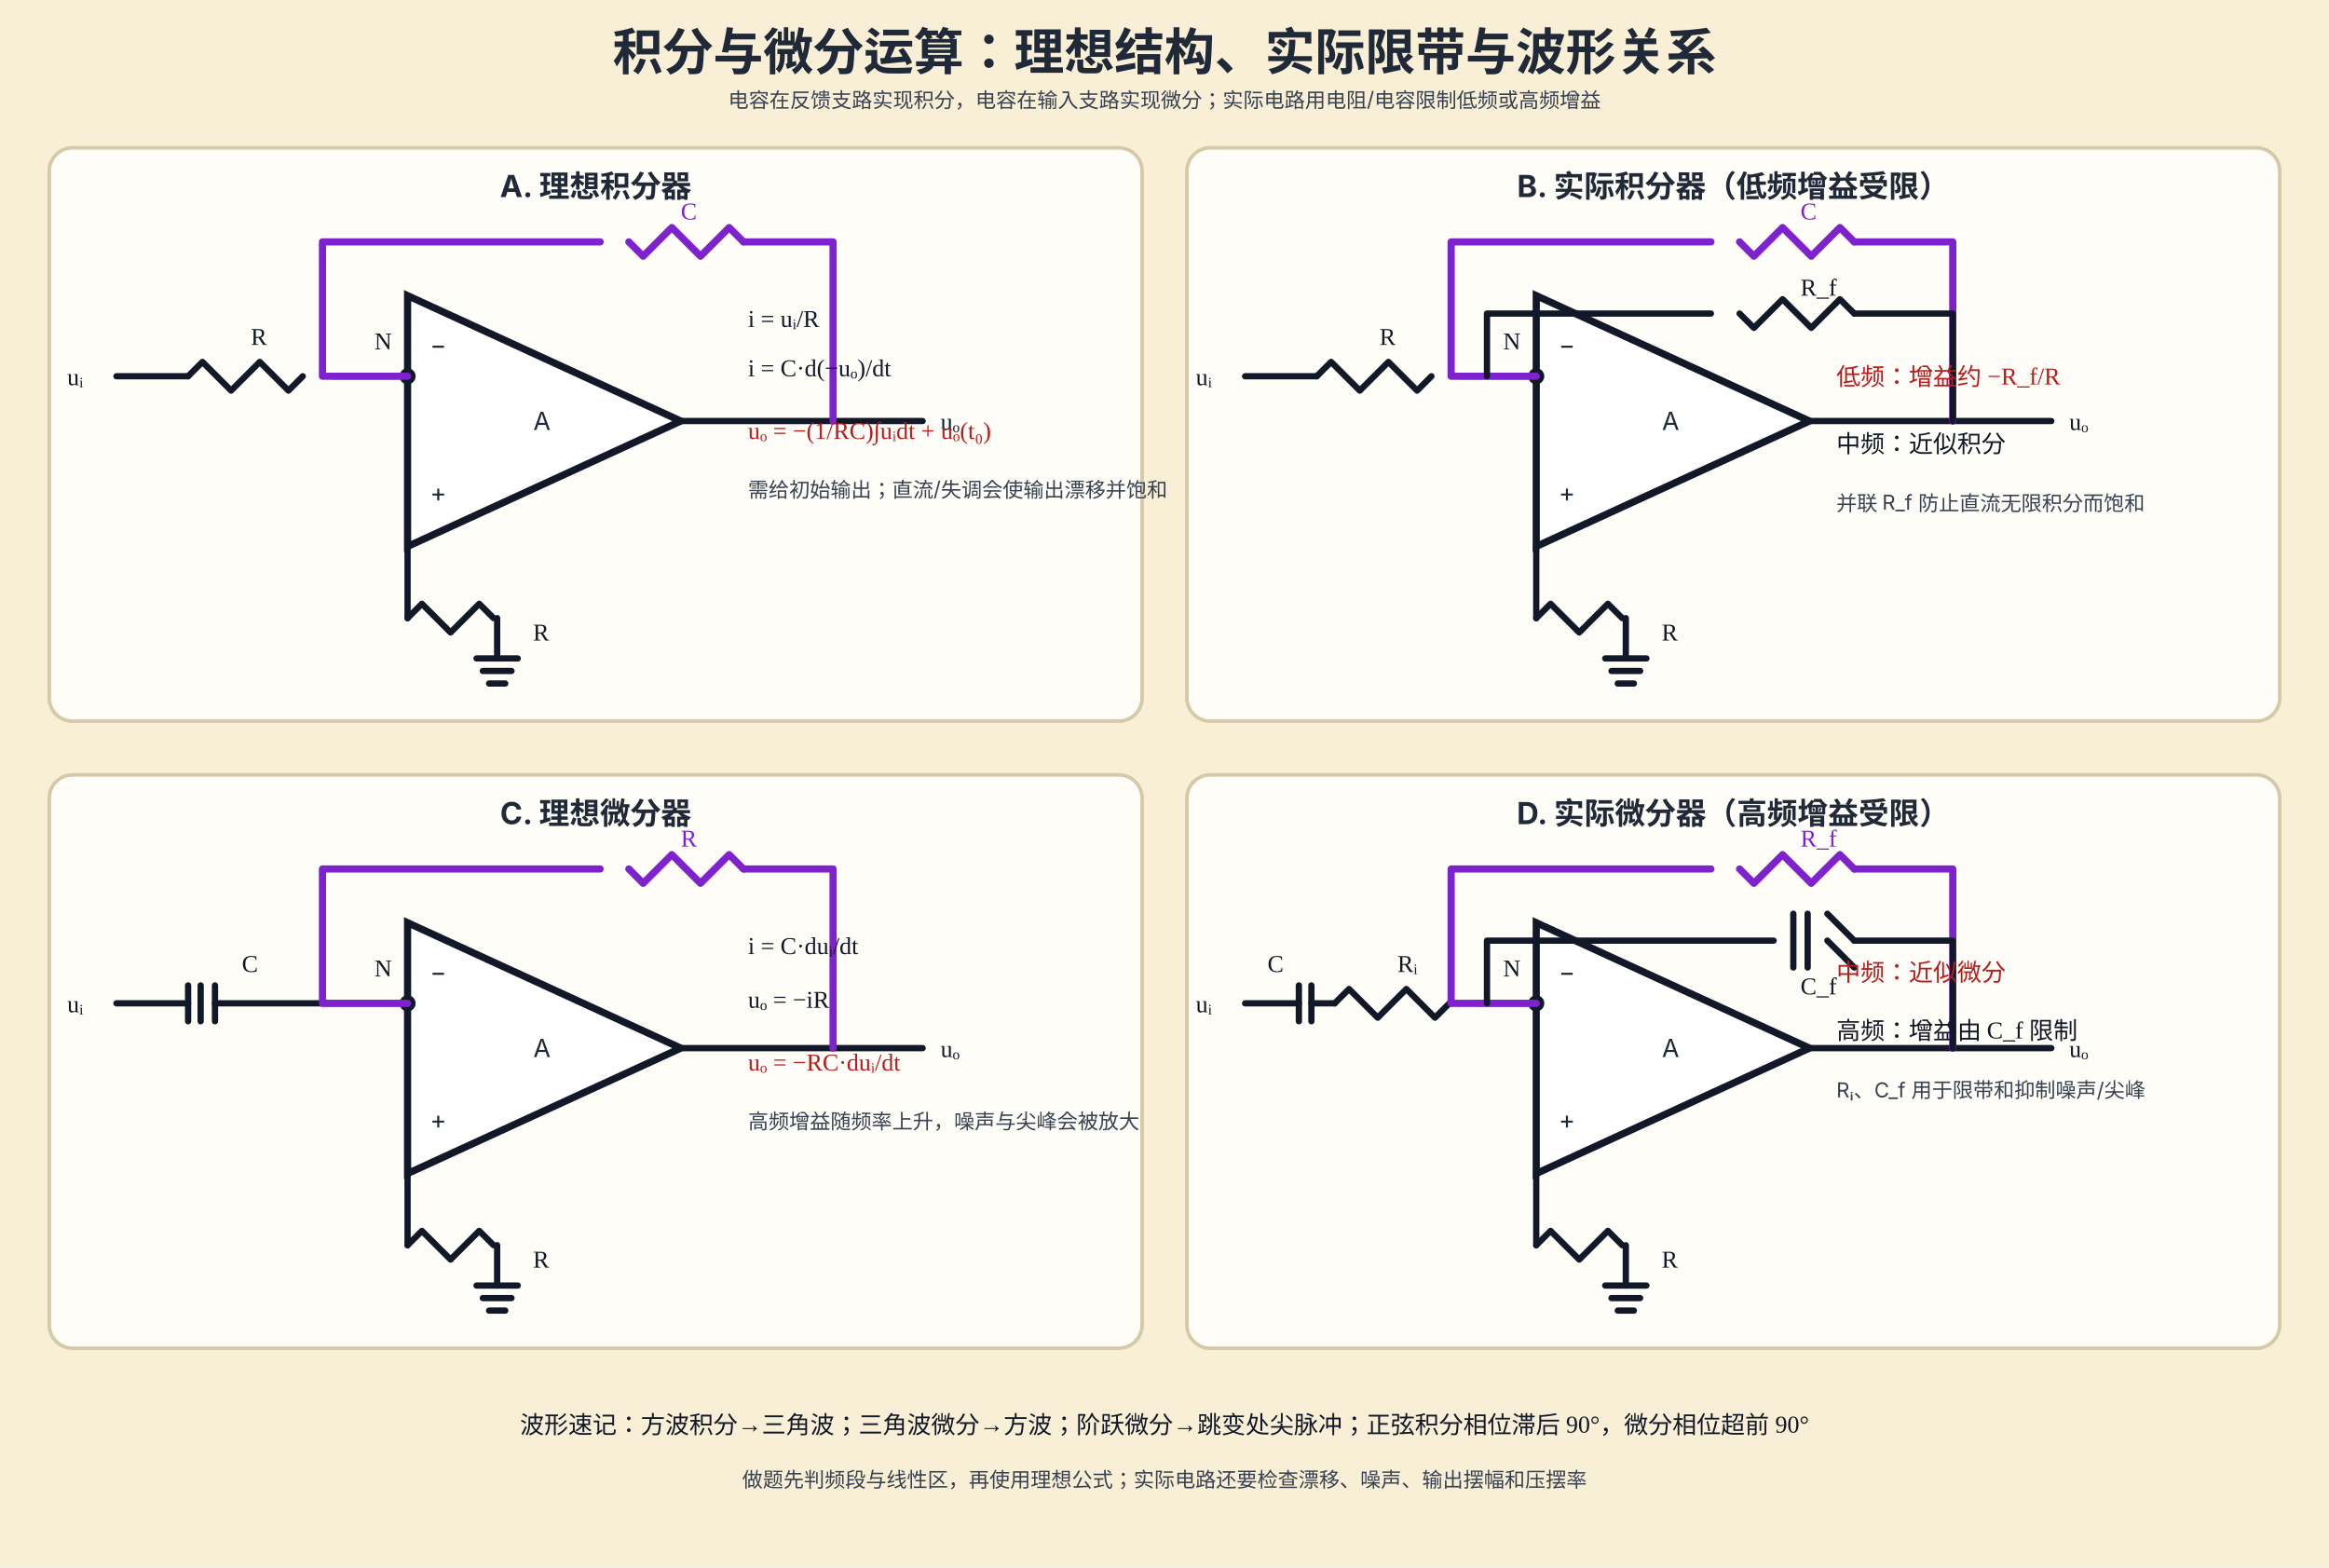
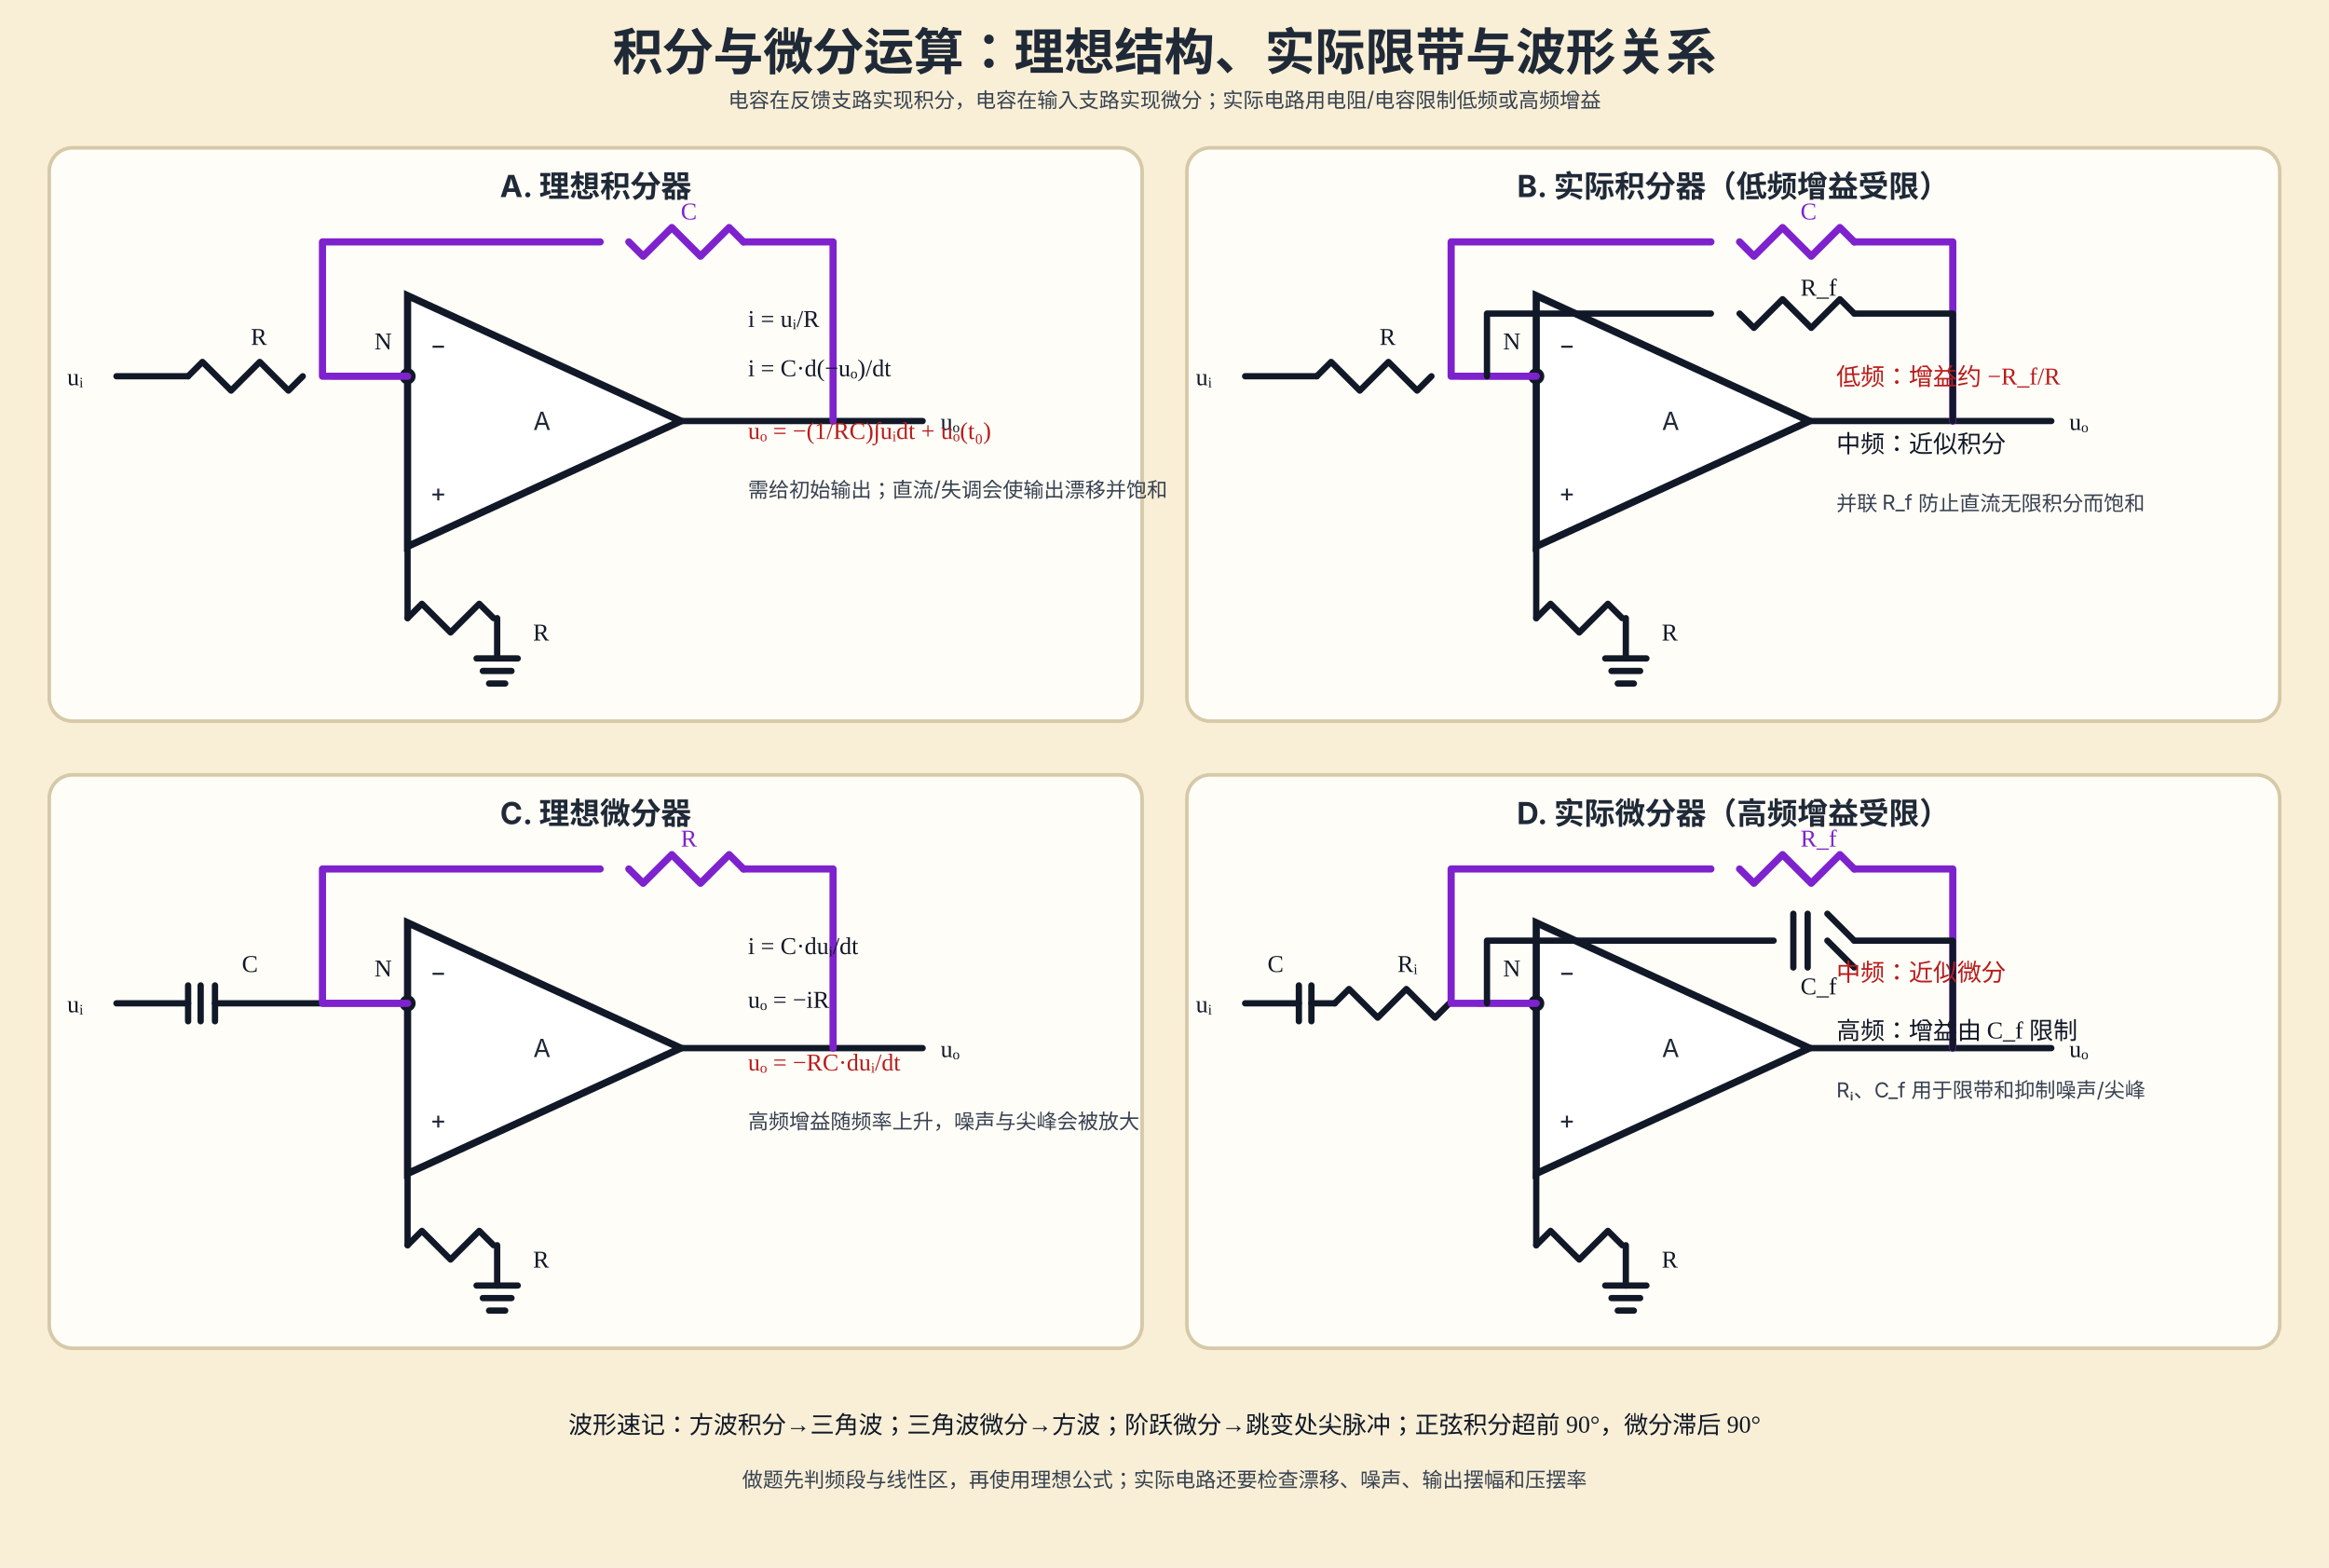
<svg xmlns="http://www.w3.org/2000/svg" width="2600" height="1750" viewBox="0 0 2600 1750">
  <defs>
    <style>
      .title { font: 700 56px -apple-system, BlinkMacSystemFont, "PingFang SC", "Microsoft YaHei", sans-serif; fill: #1f2937; }
      .panel-title { font: 700 34px -apple-system, BlinkMacSystemFont, "PingFang SC", "Microsoft YaHei", sans-serif; fill: #1f2937; }
      .label { font: 28px -apple-system, BlinkMacSystemFont, "PingFang SC", "Microsoft YaHei", sans-serif; fill: #1f2937; }
      .small { font: 23px -apple-system, BlinkMacSystemFont, "PingFang SC", "Microsoft YaHei", sans-serif; fill: #374151; }
      .formula { font: 27px "Times New Roman", "STIX Two Text", serif; fill: #111827; }
      .wire { fill: none; stroke: #111827; stroke-width: 7; stroke-linecap: round; stroke-linejoin: round; }
      .feedback { fill: none; stroke: #7e22ce; stroke-width: 8; stroke-linecap: round; stroke-linejoin: round; }
      .panel { fill: #fffdf7; stroke: #d6c9a8; stroke-width: 4; rx: 26; }
      .node { fill: #111827; }
      .red { fill: #b91c1c; }
      .purple { fill: #7e22ce; }
    </style>
  </defs>
  <rect width="2600" height="1750" fill="#f8efd6" />
  <text x="1300" y="78" text-anchor="middle" class="title">积分与微分运算：理想结构、实际限带与波形关系</text>
  <text x="1300" y="120" text-anchor="middle" class="small">电容在反馈支路实现积分，电容在输入支路实现微分；实际电路用电阻/电容限制低频或高频增益</text>
  <rect x="55" y="165" width="1220" height="640" class="panel" />
  <text x="665" y="220" text-anchor="middle" class="panel-title">A. 理想积分器</text>
  <path d="M455 330 L455 610 L760 470 Z" fill="#ffffff" stroke="#111827" stroke-width="8" />
  <text x="480" y="395" class="label">−</text>
  <text x="480" y="560" class="label">+</text>
  <text x="605" y="480" text-anchor="middle" class="label">A</text>
  <path d="M130 420 L210 420" class="wire" />
  <path d="M210 420 l16 -16 l32 32 l32 -32 l32 32 l16 -16" class="wire" />
  <path d="M370 420 L455 420" class="wire" />
  <text x="75" y="430" class="formula">uᵢ</text>
  <text x="280" y="385" class="formula">R</text>
  <circle cx="455" cy="420" r="9" class="node" />
  <text x="418" y="390" class="formula">N</text>
  <path d="M760 470 L1030 470" class="wire" />
  <text x="1050" y="480" class="formula">uₒ</text>
  <path d="M930 470 L930 270 L830 270" class="feedback" />
  <path d="M830 270 l-16 -16 l-32 32 l-32 -32 l-32 32 l-16 -16" class="feedback" />
  <path d="M670 270 L360 270 L360 420 L455 420" class="feedback" />
  <text x="760" y="245" class="formula purple">C</text>
  <path d="M455 610 L455 690" class="wire" />
  <path d="M455 690 l16 -16 l32 32 l32 -32 l16 16" class="wire" />
  <path d="M555 690 L555 735" class="wire" />
  <path d="M532 735 L578 735 M539 749 L571 749 M546 763 L564 763" class="wire" />
  <text x="595" y="715" class="formula">R</text>
  <text x="835" y="365" class="formula">i = uᵢ/R</text>
  <text x="835" y="420" class="formula">i = C·d(−uₒ)/dt</text>
  <text x="835" y="490" class="formula red">uₒ = −(1/RC)∫uᵢdt + uₒ(t₀)</text>
  <text x="835" y="555" class="small">需给初始输出；直流/失调会使输出漂移并饱和</text>
  <rect x="1325" y="165" width="1220" height="640" class="panel" />
  <text x="1935" y="220" text-anchor="middle" class="panel-title">B. 实际积分器（低频增益受限）</text>
  <path d="M1715 330 L1715 610 L2020 470 Z" fill="#ffffff" stroke="#111827" stroke-width="8" />
  <text x="1740" y="395" class="label">−</text>
  <text x="1740" y="560" class="label">+</text>
  <text x="1865" y="480" text-anchor="middle" class="label">A</text>
  <path d="M1390 420 L1470 420" class="wire" />
  <path d="M1470 420 l16 -16 l32 32 l32 -32 l32 32 l16 -16" class="wire" />
  <path d="M1630 420 L1715 420" class="wire" />
  <text x="1335" y="430" class="formula">uᵢ</text>
  <text x="1540" y="385" class="formula">R</text>
  <circle cx="1715" cy="420" r="9" class="node" />
  <text x="1678" y="390" class="formula">N</text>
  <path d="M2020 470 L2290 470" class="wire" />
  <text x="2310" y="480" class="formula">uₒ</text>
  <path d="M2180 470 L2180 270 L2070 270" class="feedback" />
  <path d="M2070 270 l-16 -16 l-32 32 l-32 -32 l-32 32 l-16 -16" class="feedback" />
  <path d="M1910 270 L1620 270 L1620 420 L1715 420" class="feedback" />
  <text x="2010" y="245" class="formula purple">C</text>
  <path d="M2180 470 L2180 350 L2070 350" class="wire" />
  <path d="M2070 350 l-16 -16 l-32 32 l-32 -32 l-32 32 l-16 -16" class="wire" />
  <path d="M1910 350 L1660 350 L1660 420" class="wire" />
  <text x="2010" y="330" class="formula">R_f</text>
  <path d="M1715 610 L1715 690" class="wire" />
  <path d="M1715 690 l16 -16 l32 32 l32 -32 l16 16" class="wire" />
  <path d="M1815 690 L1815 735" class="wire" />
  <path d="M1792 735 L1838 735 M1799 749 L1831 749 M1806 763 L1824 763" class="wire" />
  <text x="1855" y="715" class="formula">R</text>
  <text x="2050" y="430" class="formula red">低频：增益约 −R_f/R</text>
  <text x="2050" y="505" class="formula">中频：近似积分</text>
  <text x="2050" y="570" class="small">并联 R_f 防止直流无限积分而饱和</text>
  <rect x="55" y="865" width="1220" height="640" class="panel" />
  <text x="665" y="920" text-anchor="middle" class="panel-title">C. 理想微分器</text>
  <path d="M455 1030 L455 1310 L760 1170 Z" fill="#ffffff" stroke="#111827" stroke-width="8" />
  <text x="480" y="1095" class="label">−</text>
  <text x="480" y="1260" class="label">+</text>
  <text x="605" y="1180" text-anchor="middle" class="label">A</text>
  <path d="M130 1120 L210 1120" class="wire" />
  <path d="M210 1120 L210 1100 M210 1140 L210 1120" class="wire" />
  <path d="M224 1100 L224 1140 M240 1100 L240 1140" class="wire" />
  <path d="M240 1120 L455 1120" class="wire" />
  <text x="75" y="1130" class="formula">uᵢ</text>
  <text x="270" y="1085" class="formula">C</text>
  <circle cx="455" cy="1120" r="9" class="node" />
  <text x="418" y="1090" class="formula">N</text>
  <path d="M760 1170 L1030 1170" class="wire" />
  <text x="1050" y="1180" class="formula">uₒ</text>
  <path d="M930 1170 L930 970 L830 970" class="feedback" />
  <path d="M830 970 l-16 -16 l-32 32 l-32 -32 l-32 32 l-16 -16" class="feedback" />
  <path d="M670 970 L360 970 L360 1120 L455 1120" class="feedback" />
  <text x="760" y="945" class="formula purple">R</text>
  <path d="M455 1310 L455 1390" class="wire" />
  <path d="M455 1390 l16 -16 l32 32 l32 -32 l16 16" class="wire" />
  <path d="M555 1390 L555 1435" class="wire" />
  <path d="M532 1435 L578 1435 M539 1449 L571 1449 M546 1463 L564 1463" class="wire" />
  <text x="595" y="1415" class="formula">R</text>
  <text x="835" y="1065" class="formula">i = C·duᵢ/dt</text>
  <text x="835" y="1125" class="formula">uₒ = −iR</text>
  <text x="835" y="1195" class="formula red">uₒ = −RC·duᵢ/dt</text>
  <text x="835" y="1260" class="small">高频增益随频率上升，噪声与尖峰会被放大</text>
  <rect x="1325" y="865" width="1220" height="640" class="panel" />
  <text x="1935" y="920" text-anchor="middle" class="panel-title">D. 实际微分器（高频增益受限）</text>
  <path d="M1715 1030 L1715 1310 L2020 1170 Z" fill="#ffffff" stroke="#111827" stroke-width="8" />
  <text x="1740" y="1095" class="label">−</text>
  <text x="1740" y="1260" class="label">+</text>
  <text x="1865" y="1180" text-anchor="middle" class="label">A</text>
  <path d="M1390 1120 L1450 1120" class="wire" />
  <path d="M1450 1100 L1450 1140 M1464 1100 L1464 1140" class="wire" />
  <path d="M1464 1120 L1490 1120" class="wire" />
  <path d="M1490 1120 l16 -16 l32 32 l32 -32 l32 32 l16 -16" class="wire" />
  <path d="M1650 1120 L1715 1120" class="wire" />
  <text x="1335" y="1130" class="formula">uᵢ</text>
  <text x="1415" y="1085" class="formula">C</text>
  <text x="1560" y="1085" class="formula">Rᵢ</text>
  <circle cx="1715" cy="1120" r="9" class="node" />
  <text x="1678" y="1090" class="formula">N</text>
  <path d="M2020 1170 L2290 1170" class="wire" />
  <text x="2310" y="1180" class="formula">uₒ</text>
  <path d="M2180 1170 L2180 970 L2070 970" class="feedback" />
  <path d="M2070 970 l-16 -16 l-32 32 l-32 -32 l-32 32 l-16 -16" class="feedback" />
  <path d="M1910 970 L1620 970 L1620 1120 L1715 1120" class="feedback" />
  <text x="2010" y="945" class="formula purple">R_f</text>
  <path d="M2180 1170 L2180 1050 L2070 1050" class="wire" />
  <path d="M2070 1050 L2040 1020 M2070 1080 L2040 1050" class="wire" />
  <path d="M2018 1020 L2018 1080 M2002 1020 L2002 1080" class="wire" />
  <path d="M1980 1050 L1660 1050 L1660 1120" class="wire" />
  <text x="2010" y="1110" class="formula">C_f</text>
  <path d="M1715 1310 L1715 1390" class="wire" />
  <path d="M1715 1390 l16 -16 l32 32 l32 -32 l16 16" class="wire" />
  <path d="M1815 1390 L1815 1435" class="wire" />
  <path d="M1792 1435 L1838 1435 M1799 1449 L1831 1449 M1806 1463 L1824 1463" class="wire" />
  <text x="1855" y="1415" class="formula">R</text>
  <text x="2050" y="1095" class="formula red">中频：近似微分</text>
  <text x="2050" y="1160" class="formula">高频：增益由 C_f 限制</text>
  <text x="2050" y="1225" class="small">Rᵢ、C_f 用于限带和抑制噪声/尖峰</text>
-   <text x="1300" y="1600" text-anchor="middle" class="formula">波形速记：方波积分→三角波；三角波微分→方波；阶跃微分→跳变处尖脉冲；正弦积分相位滞后 90°，微分相位超前 90°</text>
+   <text x="1300" y="1600" text-anchor="middle" class="formula">波形速记：方波积分→三角波；三角波微分→方波；阶跃微分→跳变处尖脉冲；正弦积分超前 90°，微分滞后 90°</text>
  <text x="1300" y="1660" text-anchor="middle" class="small">做题先判频段与线性区，再使用理想公式；实际电路还要检查漂移、噪声、输出摆幅和压摆率</text>
</svg>
